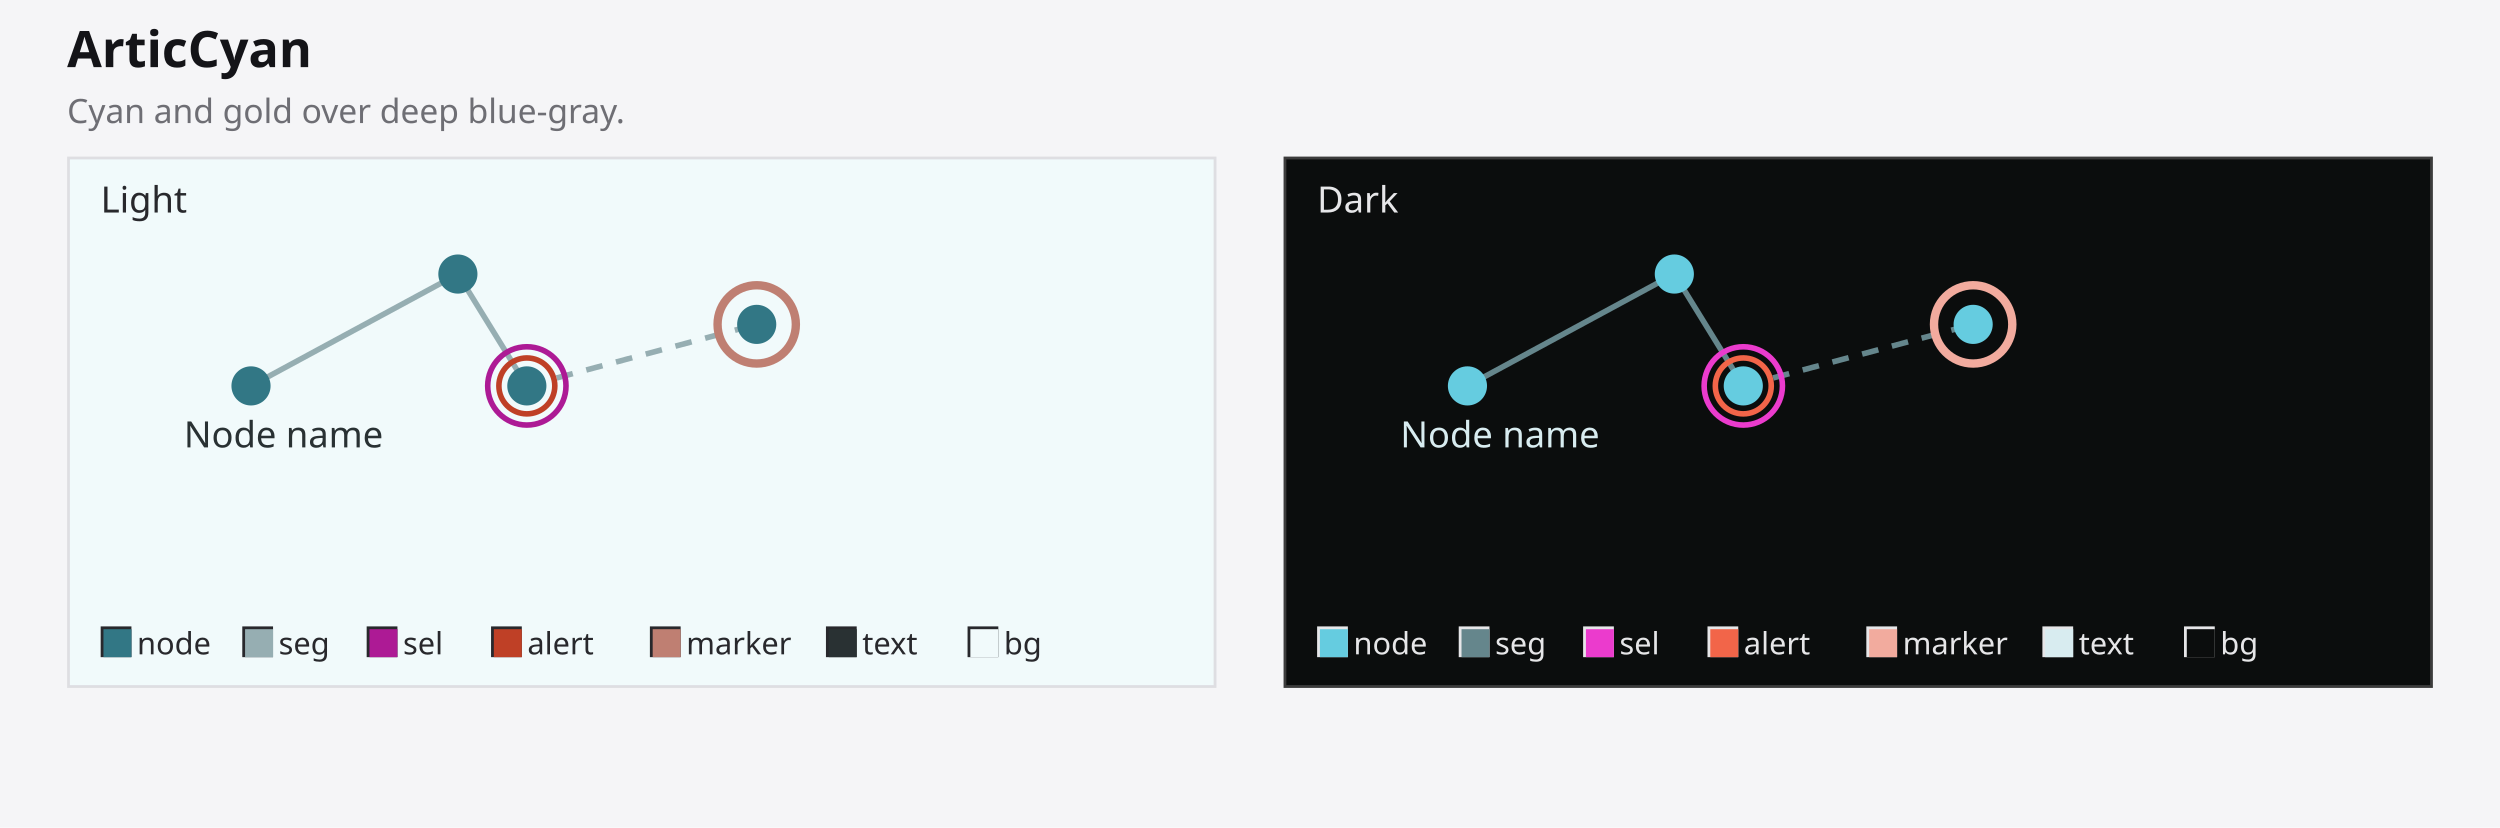
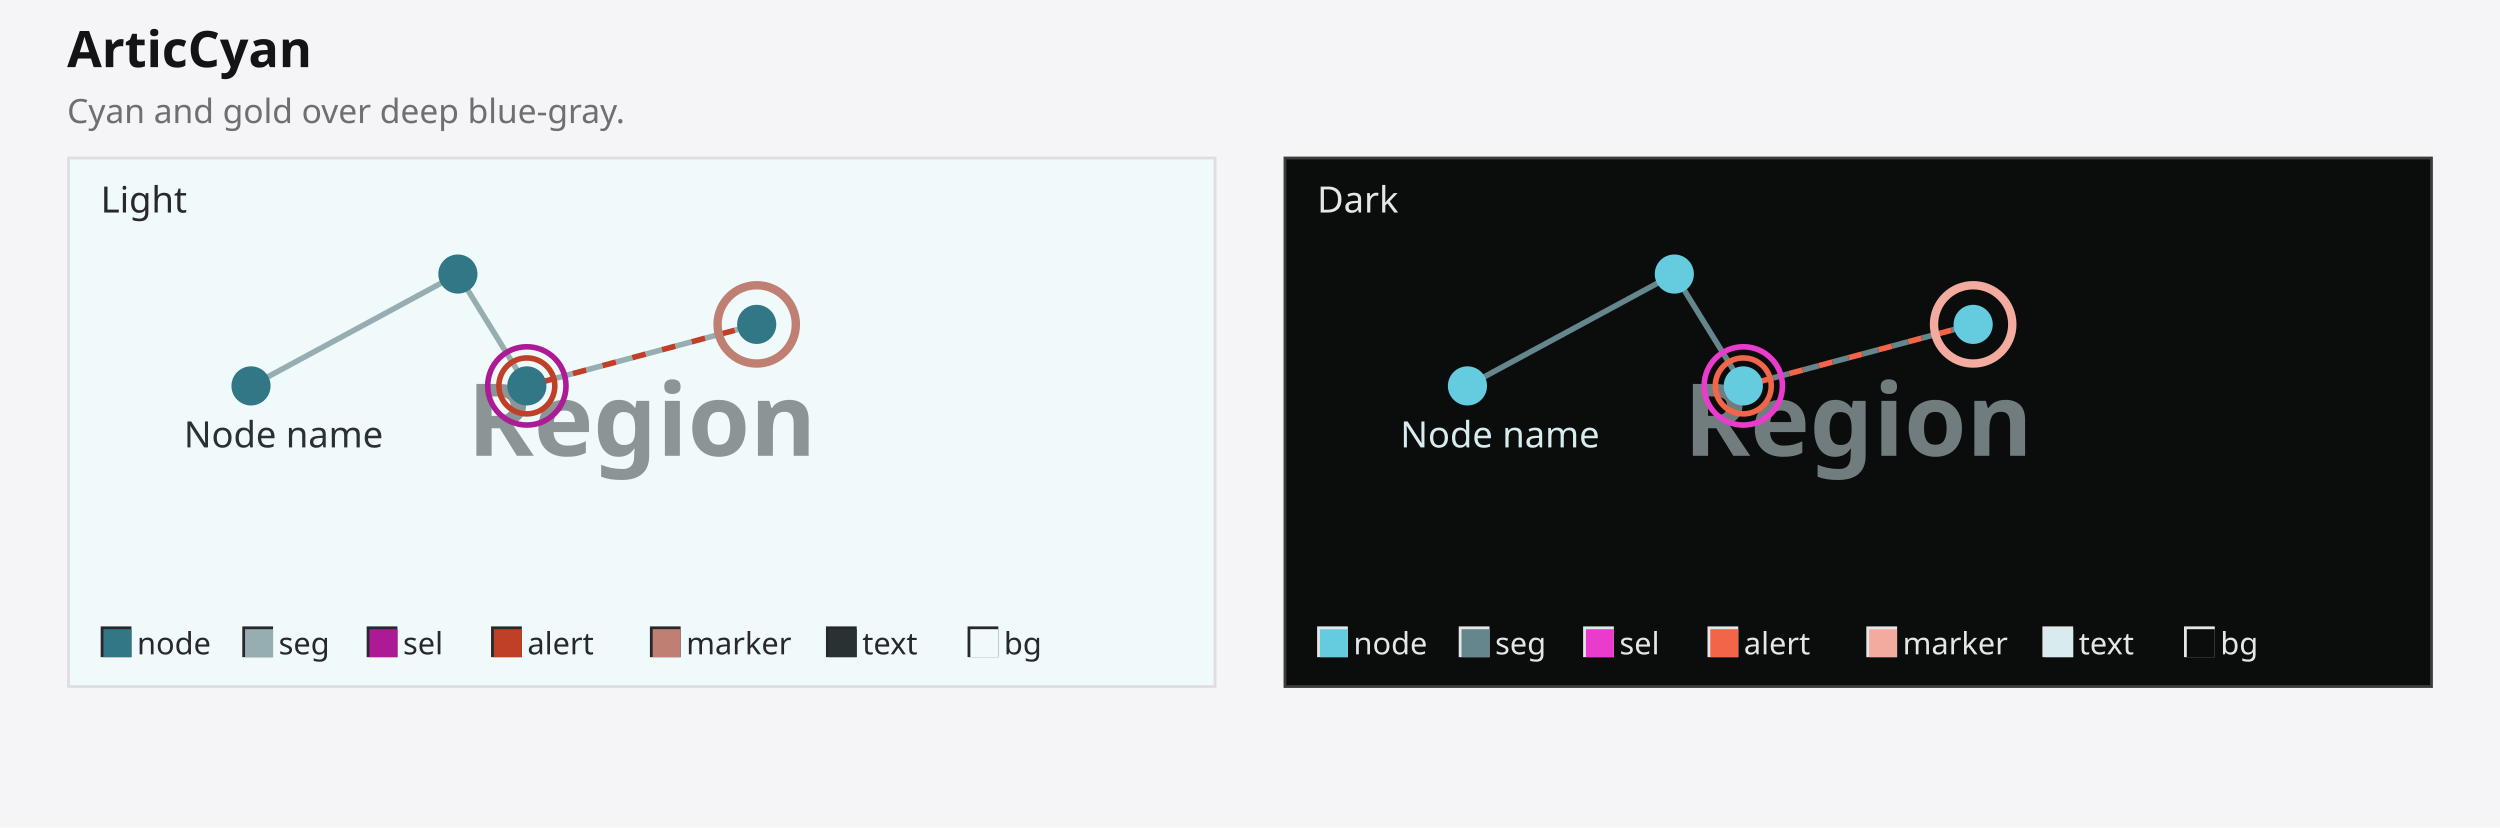
<svg xmlns="http://www.w3.org/2000/svg" width="894" height="296" viewBox="0 0 894 296" font-family="sans-serif">
  <rect width="894" height="296" fill="#F5F5F7" />
  <text x="24" y="24" font-size="18" font-weight="700" fill="#141418">ArticCyan</text>
  <text x="24" y="44" font-size="12" fill="#6E6E74">Cyan and gold over deep blue-gray.</text>
  <rect x="24" y="56" width="411" height="190" fill="#DEDEE2" />
  <rect x="25" y="57" width="409" height="188" fill="#F1FAFB" />
+   <text x="229.5" y="163" text-anchor="middle" font-family="sans-serif" font-weight="700" font-size="36" fill="#293133" fill-opacity="0.5">Region</text>
  <text x="36" y="76" font-family="sans-serif" font-size="13" fill="#28282C">Light</text>
  <line x1="163.74" y1="98" x2="89.76" y2="138" stroke="#96AEB2" stroke-width="2" />
  <line x1="163.74" y1="98" x2="188.4" y2="138" stroke="#96AEB2" stroke-width="2" />
  <line x1="188.4" y1="138" x2="270.6" y2="116" stroke="#96AEB2" stroke-width="2" stroke-dasharray="6,5" />
+   <line x1="188.4" y1="138" x2="270.6" y2="116" stroke="#BF4026" stroke-width="2" stroke-dasharray="5,6" stroke-dashoffset="5" />
  <circle cx="163.74" cy="98" r="7" fill="#327785" />
  <circle cx="89.76" cy="138" r="7" fill="#327785" />
  <circle cx="188.4" cy="138" r="14" fill="none" stroke="#AD1A95" stroke-width="2" />
  <circle cx="188.4" cy="138" r="10" fill="none" stroke="#BF4026" stroke-width="2" />
  <circle cx="188.4" cy="138" r="7" fill="#327785" />
  <circle cx="270.6" cy="116" r="14" fill="none" stroke="#BF7F72" stroke-width="3" />
  <circle cx="270.6" cy="116" r="7" fill="#327785" />
  <text x="65.76" y="160" font-family="sans-serif" font-size="13" fill="#293133">Node name</text>
  <rect x="36" y="224" width="11" height="11" fill="#28282C" />
  <rect x="37" y="225" width="10" height="10" fill="#327785" />
  <text x="49" y="234" font-family="sans-serif" font-size="11" fill="#28282C">node</text>
  <rect x="86.64" y="224" width="11" height="11" fill="#28282C" />
  <rect x="87.64" y="225" width="10" height="10" fill="#96AEB2" />
  <text x="99.64" y="234" font-family="sans-serif" font-size="11" fill="#28282C">seg</text>
  <rect x="131.12" y="224" width="11" height="11" fill="#28282C" />
  <rect x="132.12" y="225" width="10" height="10" fill="#AD1A95" />
  <text x="144.12" y="234" font-family="sans-serif" font-size="11" fill="#28282C">sel</text>
  <rect x="175.6" y="224" width="11" height="11" fill="#28282C" />
  <rect x="176.6" y="225" width="10" height="10" fill="#BF4026" />
  <text x="188.6" y="234" font-family="sans-serif" font-size="11" fill="#28282C">alert</text>
  <rect x="232.4" y="224" width="11" height="11" fill="#28282C" />
  <rect x="233.4" y="225" width="10" height="10" fill="#BF7F72" />
  <text x="245.4" y="234" font-family="sans-serif" font-size="11" fill="#28282C">marker</text>
  <rect x="295.36" y="224" width="11" height="11" fill="#28282C" />
  <rect x="296.36" y="225" width="10" height="10" fill="#293133" />
  <text x="308.36" y="234" font-family="sans-serif" font-size="11" fill="#28282C">text</text>
  <rect x="346" y="224" width="11" height="11" fill="#28282C" />
  <rect x="347" y="225" width="10" height="10" fill="#F1FAFB" />
  <text x="359" y="234" font-family="sans-serif" font-size="11" fill="#28282C">bg</text>
  <rect x="459" y="56" width="411" height="190" fill="#3C3C3C" />
  <rect x="460" y="57" width="409" height="188" fill="#0B0D0D" />
+   <text x="664.5" y="163" text-anchor="middle" font-family="sans-serif" font-weight="700" font-size="36" fill="#D8ECF0" fill-opacity="0.5">Region</text>
  <text x="471" y="76" font-family="sans-serif" font-size="13" fill="#E6E6E8">Dark</text>
  <line x1="598.74" y1="98" x2="524.76" y2="138" stroke="#65868C" stroke-width="2" />
  <line x1="598.74" y1="98" x2="623.4" y2="138" stroke="#65868C" stroke-width="2" />
  <line x1="623.4" y1="138" x2="705.6" y2="116" stroke="#65868C" stroke-width="2" stroke-dasharray="6,5" />
+   <line x1="623.4" y1="138" x2="705.6" y2="116" stroke="#F26549" stroke-width="2" stroke-dasharray="5,6" stroke-dashoffset="5" />
  <circle cx="598.74" cy="98" r="7" fill="#65CCE0" />
  <circle cx="524.76" cy="138" r="7" fill="#65CCE0" />
  <circle cx="623.4" cy="138" r="14" fill="none" stroke="#EB3BCD" stroke-width="2" />
  <circle cx="623.4" cy="138" r="10" fill="none" stroke="#F26549" stroke-width="2" />
  <circle cx="623.4" cy="138" r="7" fill="#65CCE0" />
  <circle cx="705.6" cy="116" r="14" fill="none" stroke="#F2AB9E" stroke-width="3" />
  <circle cx="705.6" cy="116" r="7" fill="#65CCE0" />
  <text x="500.76" y="160" font-family="sans-serif" font-size="13" fill="#D8ECF0">Node name</text>
  <rect x="471" y="224" width="11" height="11" fill="#E6E6E8" />
  <rect x="472" y="225" width="10" height="10" fill="#65CCE0" />
  <text x="484" y="234" font-family="sans-serif" font-size="11" fill="#E6E6E8">node</text>
  <rect x="521.64" y="224" width="11" height="11" fill="#E6E6E8" />
  <rect x="522.64" y="225" width="10" height="10" fill="#65868C" />
  <text x="534.64" y="234" font-family="sans-serif" font-size="11" fill="#E6E6E8">seg</text>
  <rect x="566.12" y="224" width="11" height="11" fill="#E6E6E8" />
  <rect x="567.12" y="225" width="10" height="10" fill="#EB3BCD" />
  <text x="579.12" y="234" font-family="sans-serif" font-size="11" fill="#E6E6E8">sel</text>
  <rect x="610.6" y="224" width="11" height="11" fill="#E6E6E8" />
  <rect x="611.6" y="225" width="10" height="10" fill="#F26549" />
  <text x="623.6" y="234" font-family="sans-serif" font-size="11" fill="#E6E6E8">alert</text>
  <rect x="667.4" y="224" width="11" height="11" fill="#E6E6E8" />
  <rect x="668.4" y="225" width="10" height="10" fill="#F2AB9E" />
  <text x="680.4" y="234" font-family="sans-serif" font-size="11" fill="#E6E6E8">marker</text>
  <rect x="730.36" y="224" width="11" height="11" fill="#E6E6E8" />
  <rect x="731.36" y="225" width="10" height="10" fill="#D8ECF0" />
  <text x="743.36" y="234" font-family="sans-serif" font-size="11" fill="#E6E6E8">text</text>
  <rect x="781" y="224" width="11" height="11" fill="#E6E6E8" />
  <rect x="782" y="225" width="10" height="10" fill="#0B0D0D" />
  <text x="794" y="234" font-family="sans-serif" font-size="11" fill="#E6E6E8">bg</text>
</svg>
